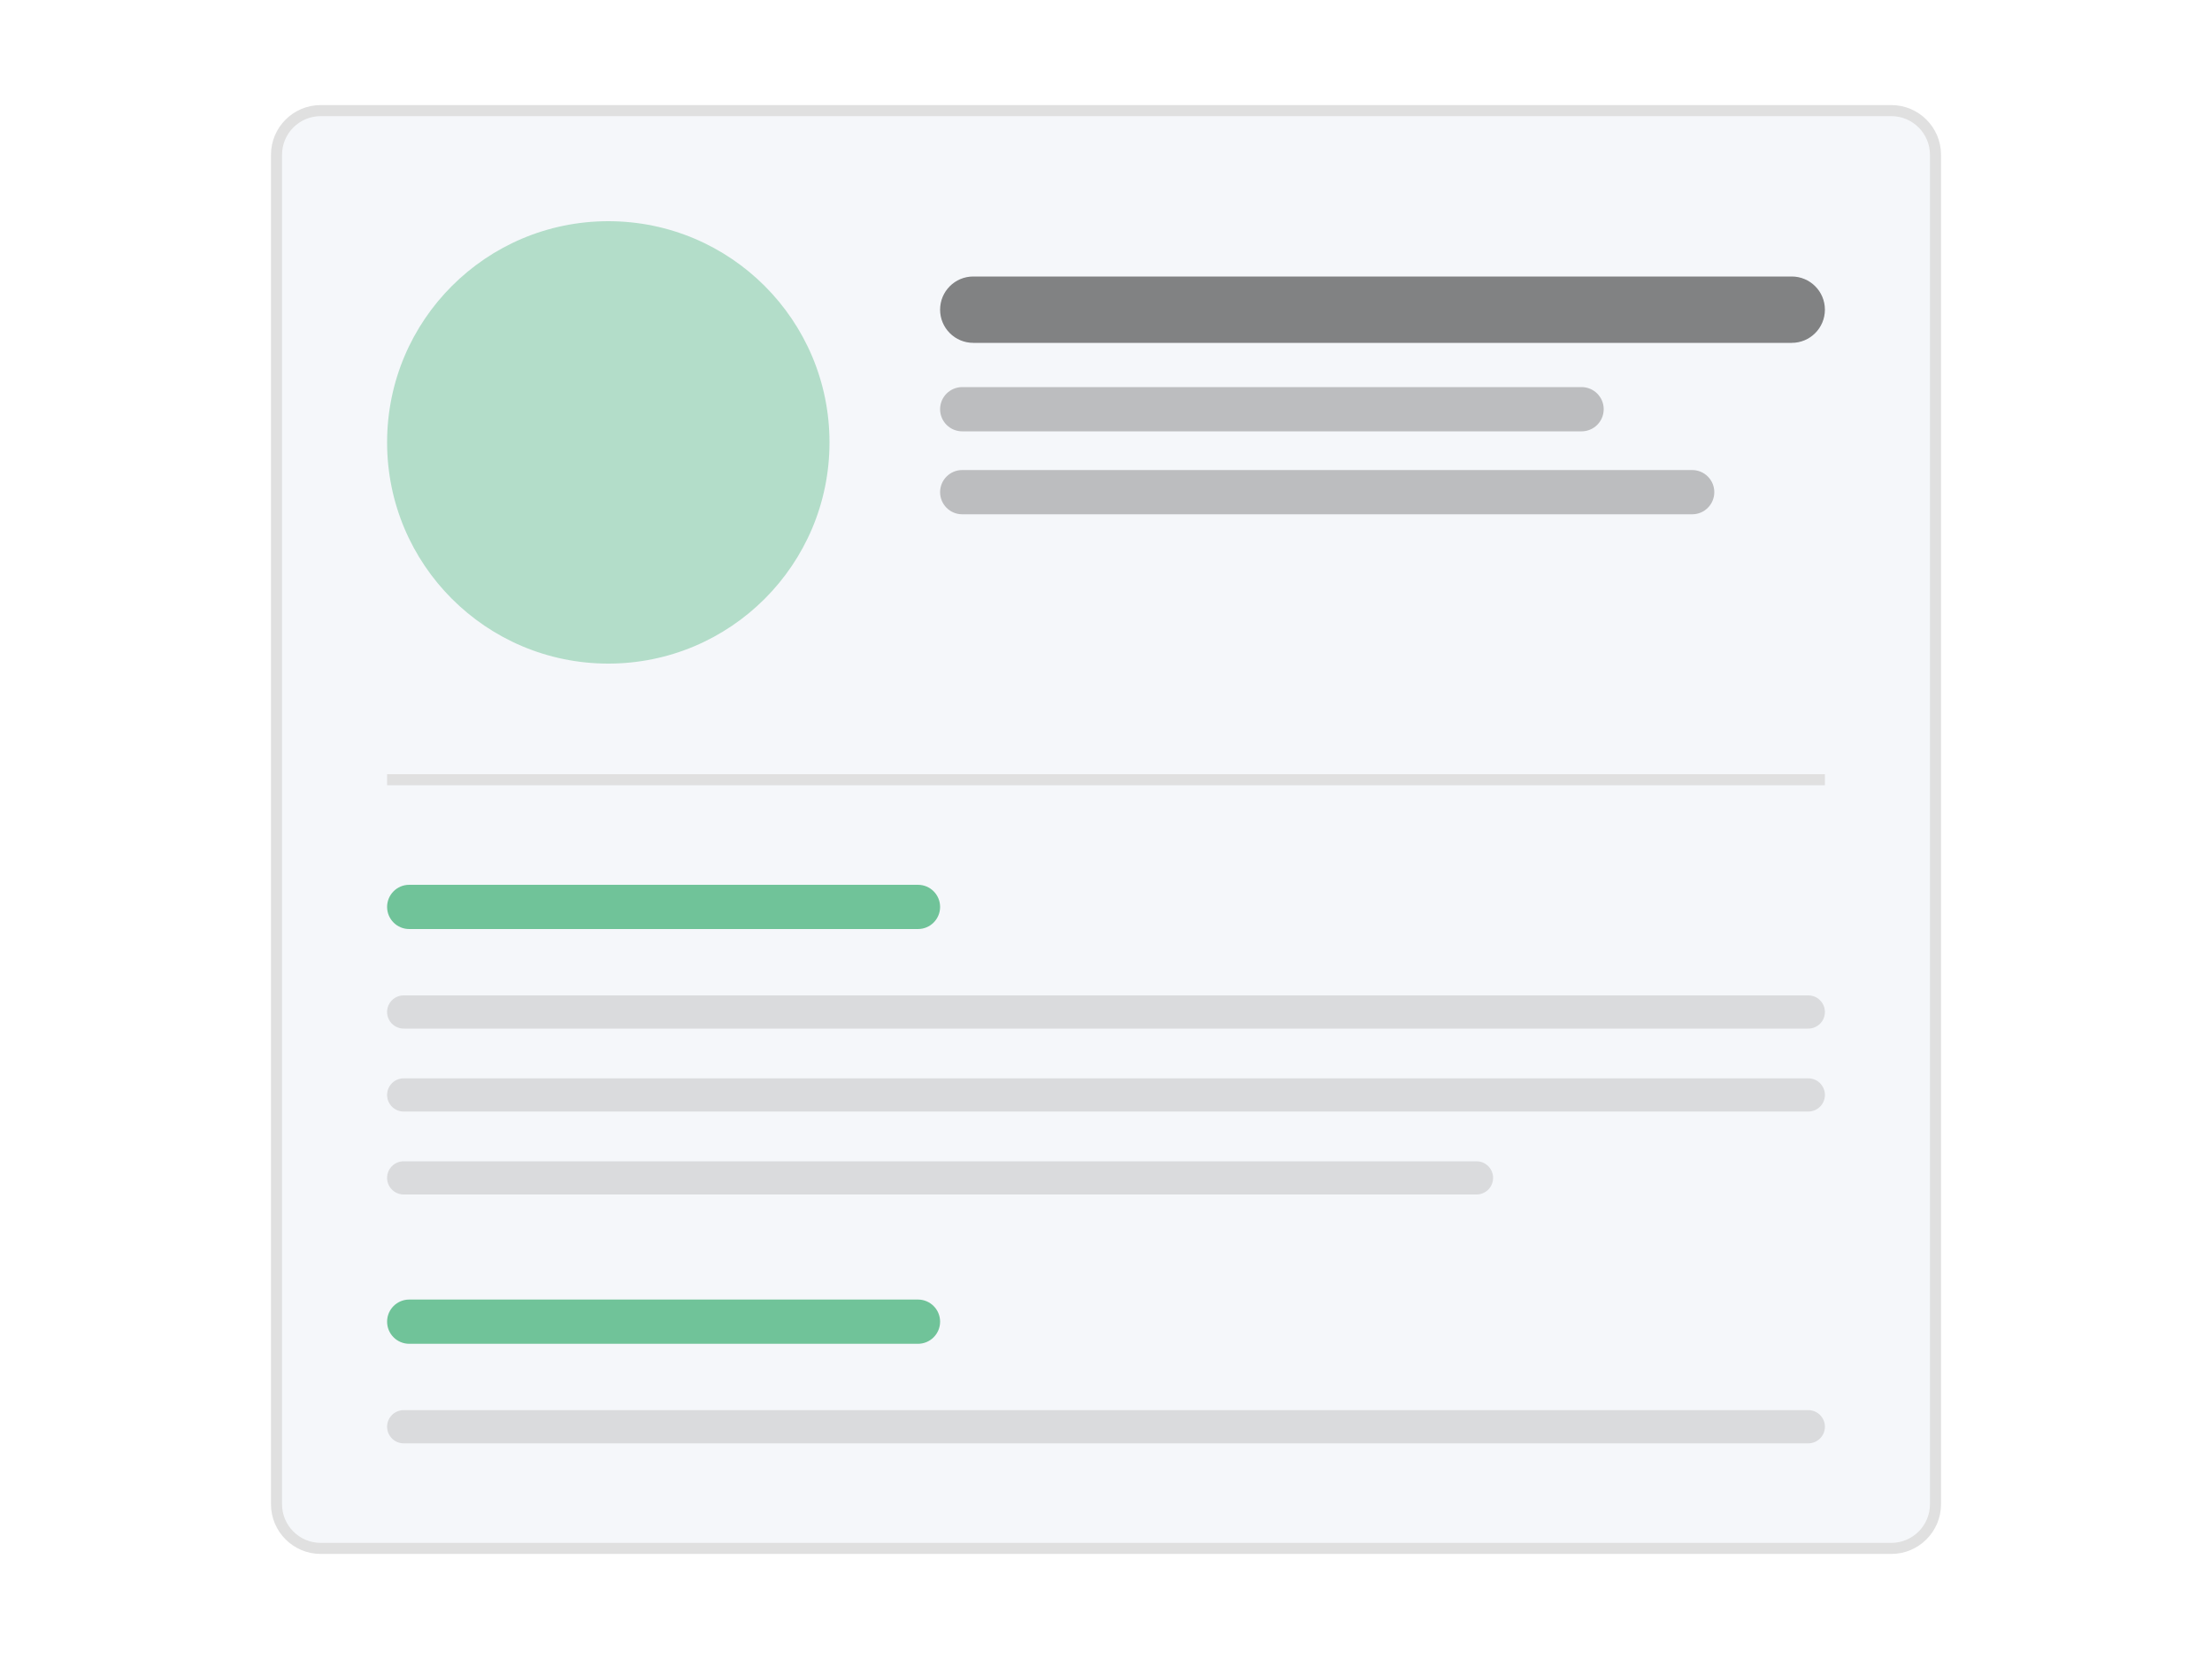
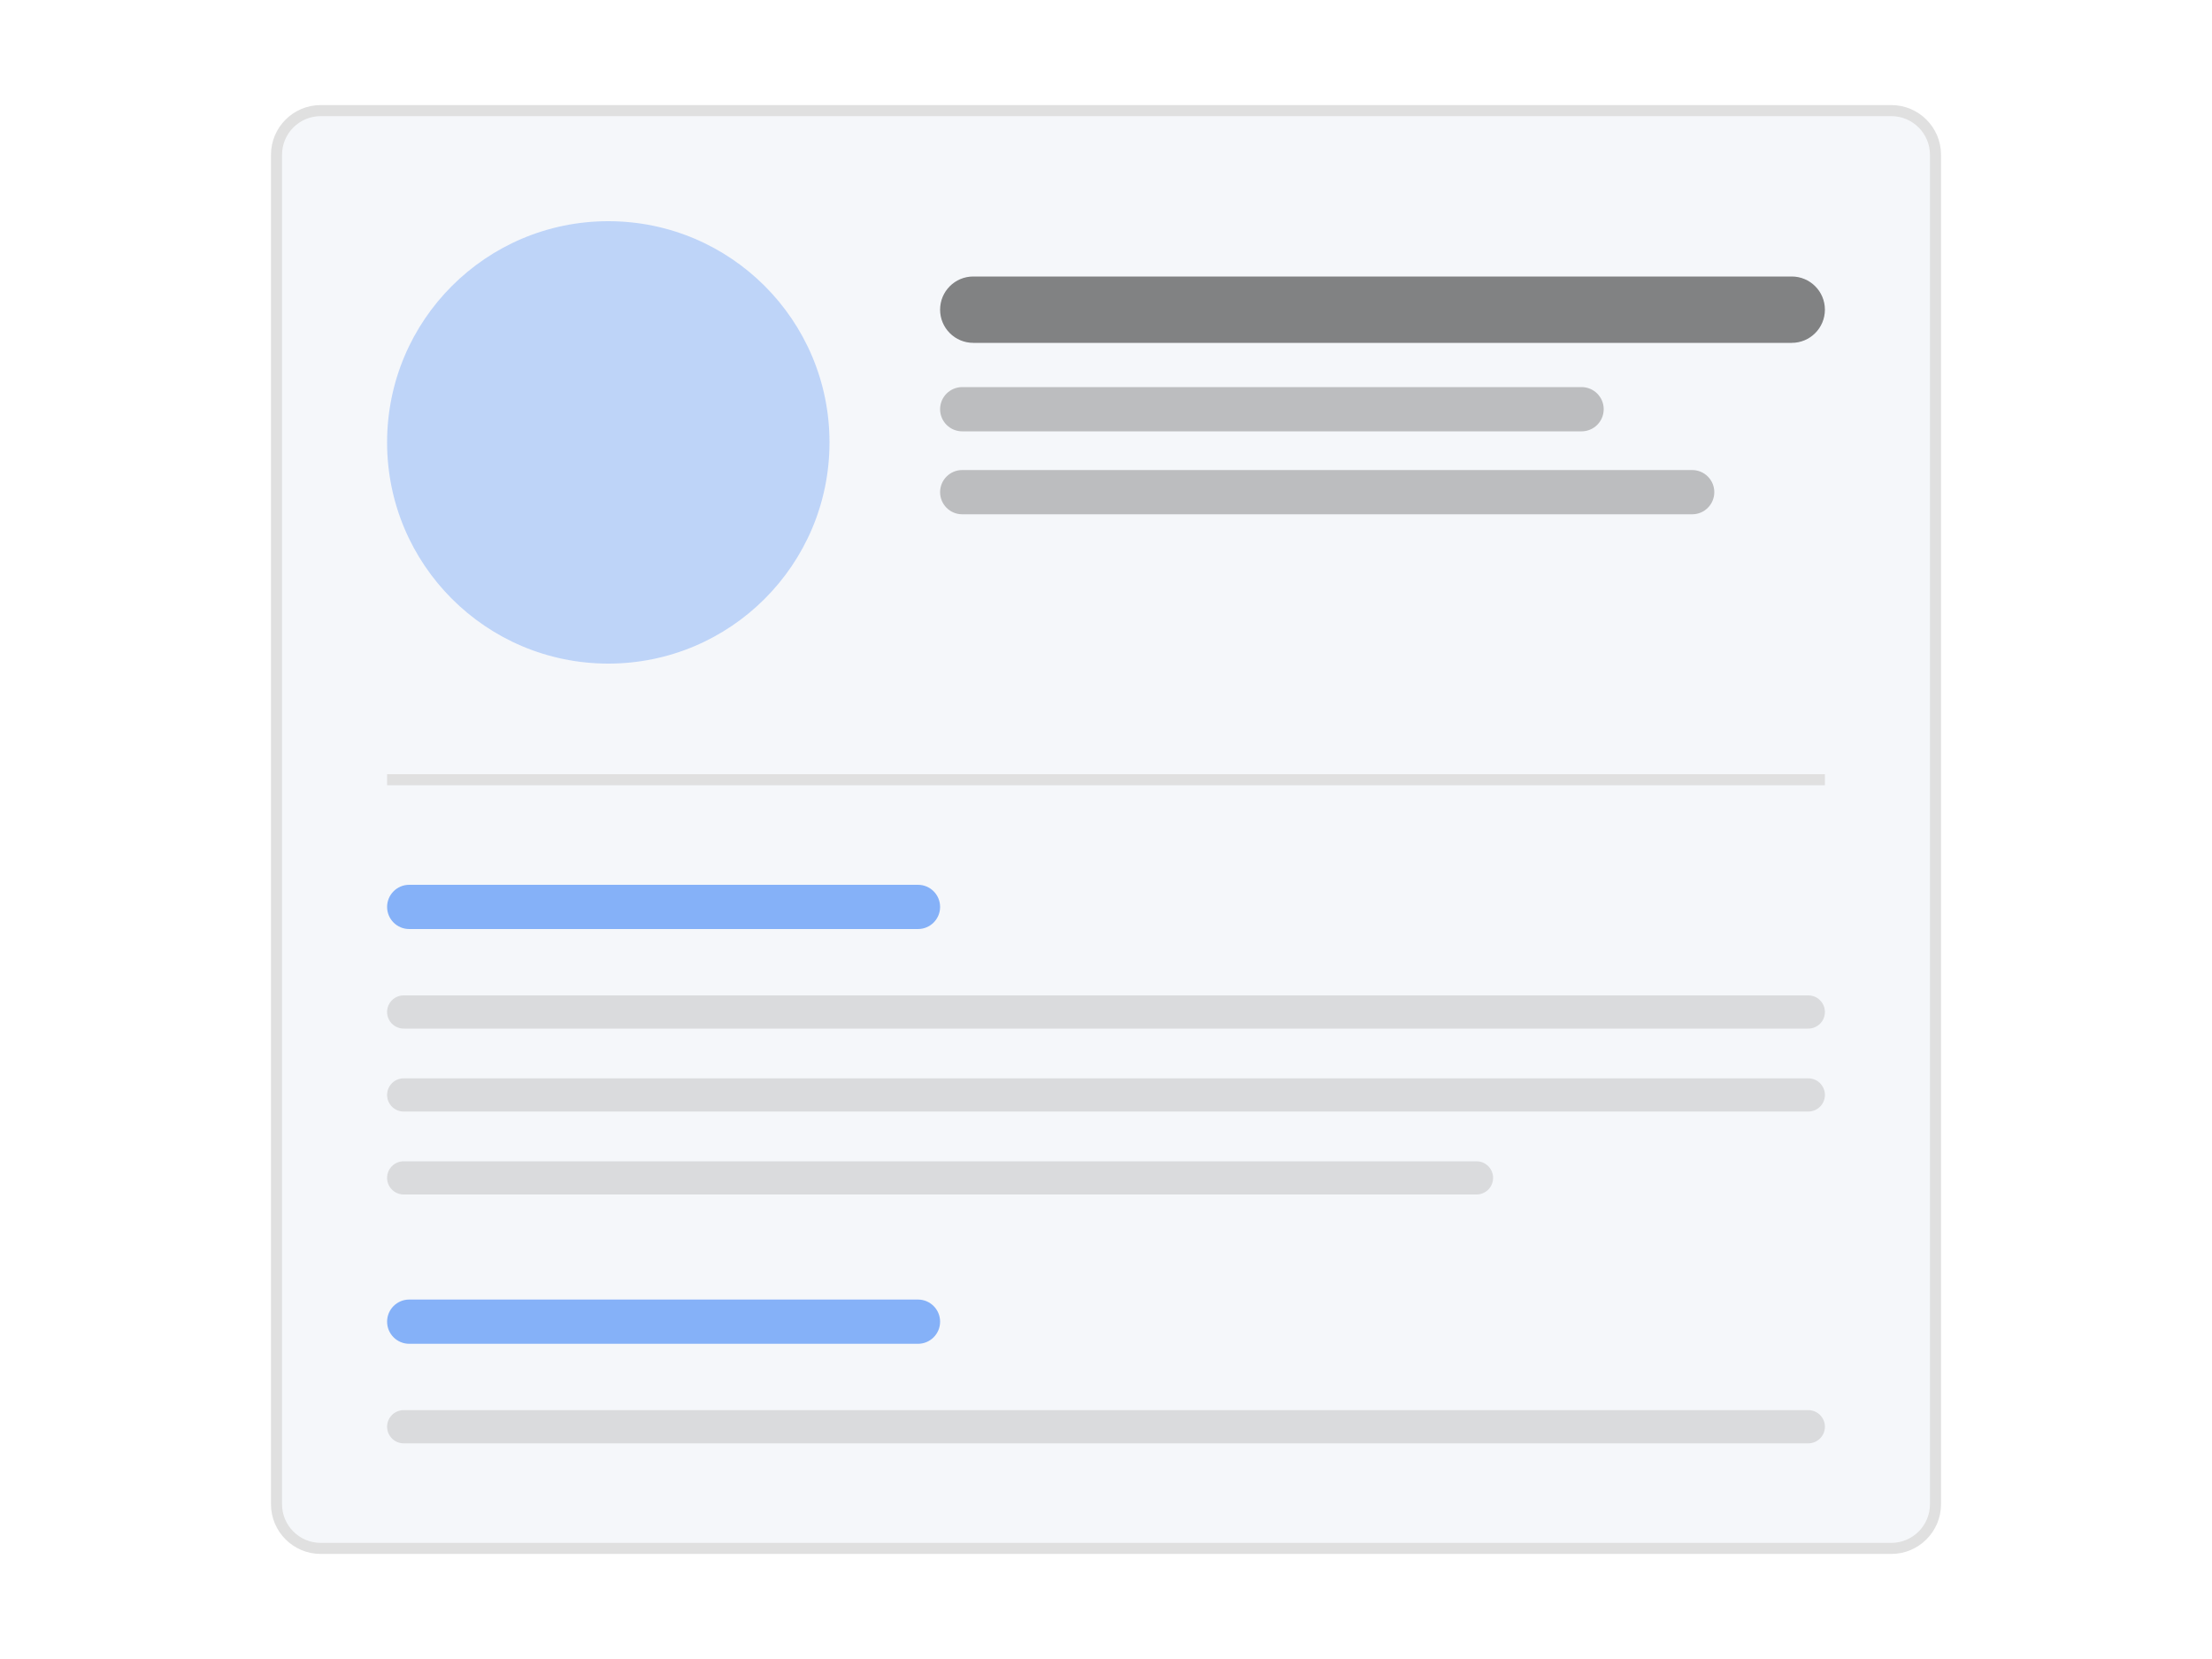
<svg xmlns="http://www.w3.org/2000/svg" viewBox="0 0 400 300">
  <rect x="50" y="20" width="300" height="260" rx="8" fill="#f5f7fa" stroke="#e0e0e0" stroke-width="2" />
-   <rect x="70" y="40" width="80" height="80" rx="40" fill="#18a058" opacity="0.3" />
+   <rect x="70" y="40" width="80" height="80" rx="40" fill="#3B82F6" opacity="0.3" />
  <rect x="170" y="50" width="160" height="12" rx="6" fill="#333" opacity="0.6" />
  <rect x="170" y="70" width="120" height="8" rx="4" fill="#666" opacity="0.4" />
  <rect x="170" y="85" width="140" height="8" rx="4" fill="#666" opacity="0.4" />
  <rect x="70" y="140" width="260" height="2" fill="#e0e0e0" />
-   <rect x="70" y="160" width="100" height="8" rx="4" fill="#18a058" opacity="0.6" />
+   <rect x="70" y="160" width="100" height="8" rx="4" fill="#3B82F6" opacity="0.6" />
  <rect x="70" y="180" width="260" height="6" rx="3" fill="#999" opacity="0.3" />
  <rect x="70" y="195" width="260" height="6" rx="3" fill="#999" opacity="0.3" />
  <rect x="70" y="210" width="200" height="6" rx="3" fill="#999" opacity="0.3" />
-   <rect x="70" y="235" width="100" height="8" rx="4" fill="#18a058" opacity="0.6" />
+   <rect x="70" y="235" width="100" height="8" rx="4" fill="#3B82F6" opacity="0.6" />
  <rect x="70" y="255" width="260" height="6" rx="3" fill="#999" opacity="0.3" />
</svg>
